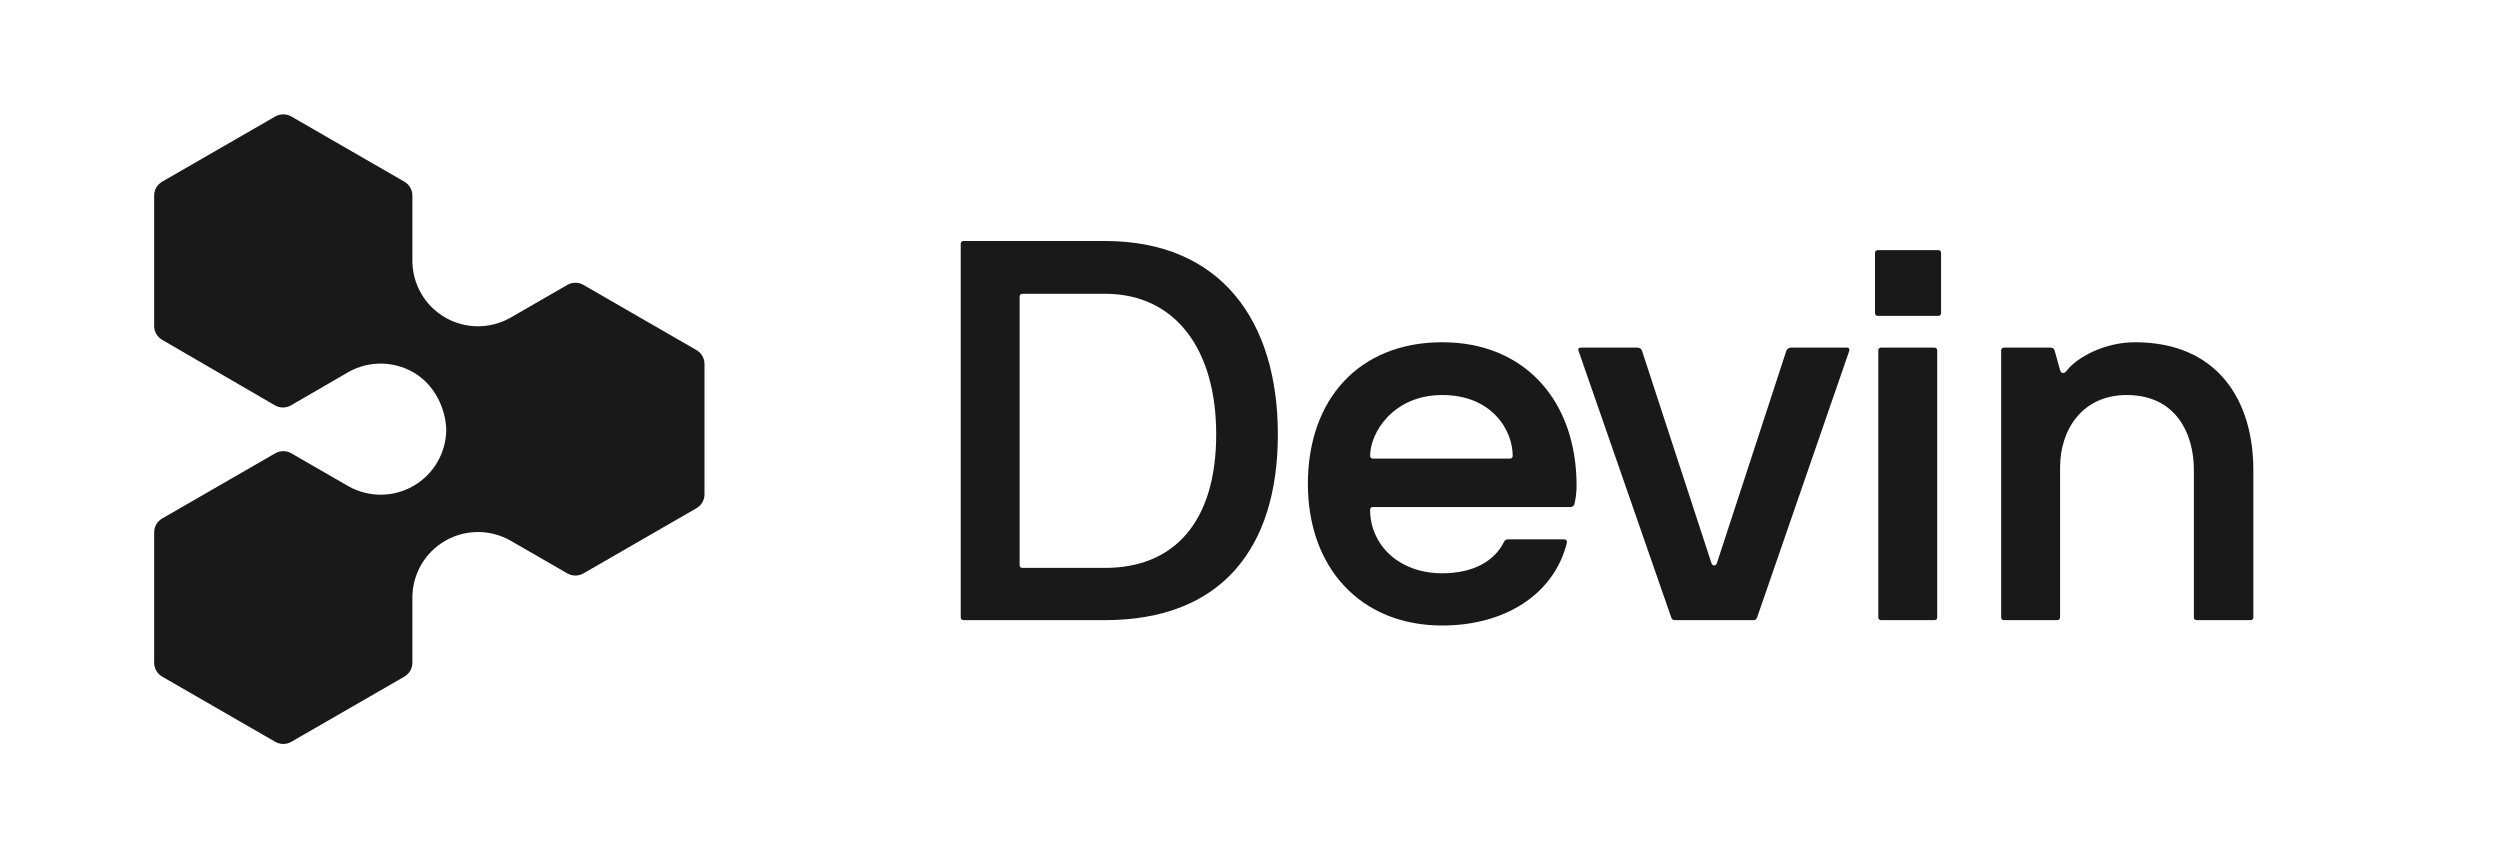
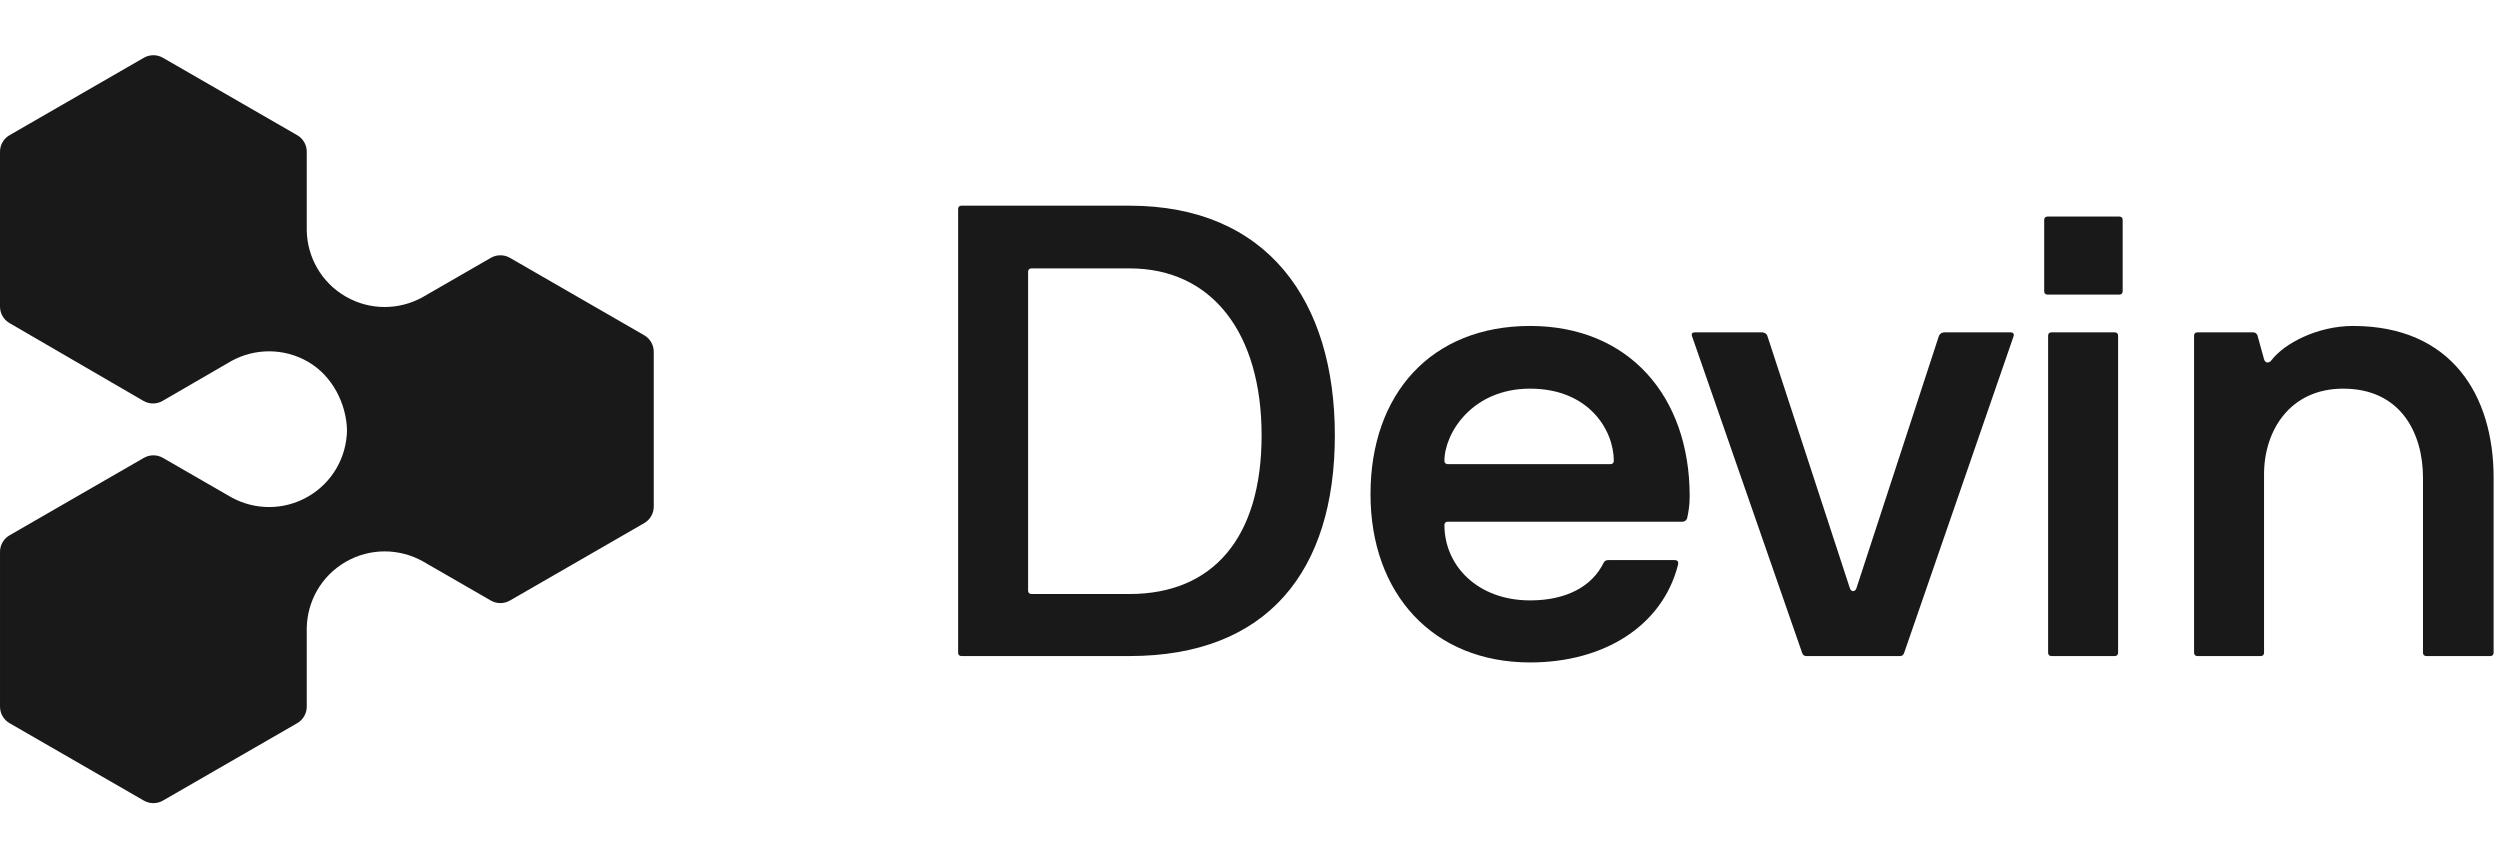
- <svg xmlns="http://www.w3.org/2000/svg" width="373" height="128" viewBox="0 0 373 128" fill="none">
+ <svg xmlns="http://www.w3.org/2000/svg" width="373" height="128" viewBox="23 17 314 94" fill="none">
  <path d="M164.863 92.524H143.751C143.505 92.524 143.341 92.363 143.341 92.122V36.359C143.341 36.118 143.505 35.957 143.751 35.957H164.863C182.196 35.957 190.657 47.93 190.657 64.803C190.657 81.837 182.196 92.524 164.863 92.524ZM152.541 84.73H164.863C175.296 84.73 181.457 77.74 181.457 64.803C181.457 52.027 175.296 43.832 164.863 43.832H152.541C152.295 43.832 152.13 43.992 152.13 44.233V84.328C152.13 84.569 152.295 84.73 152.541 84.73Z" fill="#191919" />
  <path d="M234.896 75.249C234.814 75.49 234.567 75.65 234.321 75.65H204.83C204.583 75.65 204.419 75.811 204.419 76.052C204.419 81.195 208.609 85.533 215.18 85.533C219.863 85.533 222.984 83.685 224.381 80.873C224.545 80.552 224.709 80.471 225.038 80.471H233.253C233.499 80.471 233.91 80.471 233.746 81.114C231.774 88.747 224.463 93.327 215.18 93.327C203.023 93.327 195.136 84.73 195.136 72.195C195.136 59.58 202.776 51.063 215.18 51.063C227.585 51.063 235.224 59.902 235.224 72.436C235.224 73.642 235.06 74.525 234.896 75.249ZM204.83 68.419H225.285C225.531 68.419 225.695 68.258 225.695 68.017C225.695 64.16 222.574 58.938 215.18 58.938C207.869 58.938 204.419 64.562 204.419 68.017C204.419 68.258 204.583 68.419 204.83 68.419Z" fill="#191919" />
  <path d="M256.166 84.007L266.516 52.349C266.68 51.947 267.009 51.867 267.255 51.867H275.552C275.799 51.867 276.045 52.027 275.881 52.429L262.162 92.122C262.08 92.363 261.916 92.524 261.669 92.524H249.84C249.594 92.524 249.429 92.363 249.347 92.122L235.547 52.429C235.382 52.027 235.547 51.867 235.875 51.867H244.336C244.583 51.867 244.911 52.027 244.993 52.349L255.344 84.007C255.508 84.489 256.001 84.489 256.166 84.007Z" fill="#191919" />
  <path d="M288.621 92.524H280.653C280.407 92.524 280.242 92.363 280.242 92.122V52.269C280.242 52.027 280.407 51.867 280.653 51.867H288.621C288.868 51.867 289.032 52.027 289.032 52.269V92.122C289.032 92.363 288.868 92.524 288.621 92.524ZM289.196 47.126H280.16C279.914 47.126 279.75 46.965 279.75 46.724V37.725C279.75 37.484 279.914 37.323 280.16 37.323H289.196C289.443 37.323 289.607 37.484 289.607 37.725V46.724C289.607 46.965 289.443 47.126 289.196 47.126Z" fill="#191919" />
  <path d="M308.268 55.402C309.911 53.233 314.101 51.063 318.537 51.063C330.941 51.063 336.198 59.821 336.198 70.106V92.122C336.198 92.363 336.034 92.524 335.787 92.524H327.737C327.491 92.524 327.326 92.363 327.326 92.122V70.106C327.326 64.642 324.615 58.938 317.304 58.938C310.65 58.938 307.364 64.16 307.364 69.704V92.122C307.364 92.363 307.2 92.524 306.954 92.524H298.985C298.739 92.524 298.575 92.363 298.575 92.122V52.269C298.575 52.027 298.739 51.867 298.985 51.867H305.968C306.297 51.867 306.461 52.027 306.543 52.269L307.364 55.241C307.529 55.804 308.022 55.724 308.268 55.402Z" fill="#191919" />
  <path d="M23 48.632V29.177C23 28.322 23.457 27.532 24.198 27.104L41.066 17.379C41.808 16.952 42.721 16.952 43.463 17.379L60.33 27.104C61.072 27.532 61.529 28.322 61.529 29.177V39.113C61.603 42.414 63.35 45.599 66.423 47.371C69.497 49.143 73.132 49.062 76.032 47.475L84.649 42.507C85.391 42.079 86.304 42.079 87.046 42.507L103.914 52.232C104.655 52.659 105.112 53.449 105.112 54.304V73.754C105.112 74.609 104.655 75.4 103.914 75.827L87.046 85.552C86.304 85.98 85.391 85.98 84.649 85.552L76.102 80.624C73.191 79.001 69.522 78.903 66.424 80.689C63.351 82.461 61.604 85.646 61.529 88.947V98.88C61.529 99.736 61.073 100.526 60.331 100.953L43.464 110.678C42.722 111.106 41.808 111.106 41.067 110.678L24.199 100.953C23.458 100.526 23.001 99.736 23.001 98.88V79.431C23.001 78.576 23.458 77.785 24.199 77.358L41.067 67.633C41.808 67.206 42.722 67.206 43.464 67.633L52.1 72.612C54.997 74.188 58.622 74.264 61.688 72.497C64.785 70.711 66.535 67.49 66.583 64.16C66.509 60.858 64.762 57.333 61.688 55.561C58.615 53.789 54.98 53.87 52.079 55.456L43.423 60.475C42.678 60.907 41.759 60.907 41.014 60.474L24.191 50.701C23.454 50.272 23 49.484 23 48.632Z" fill="#191919" />
</svg>
